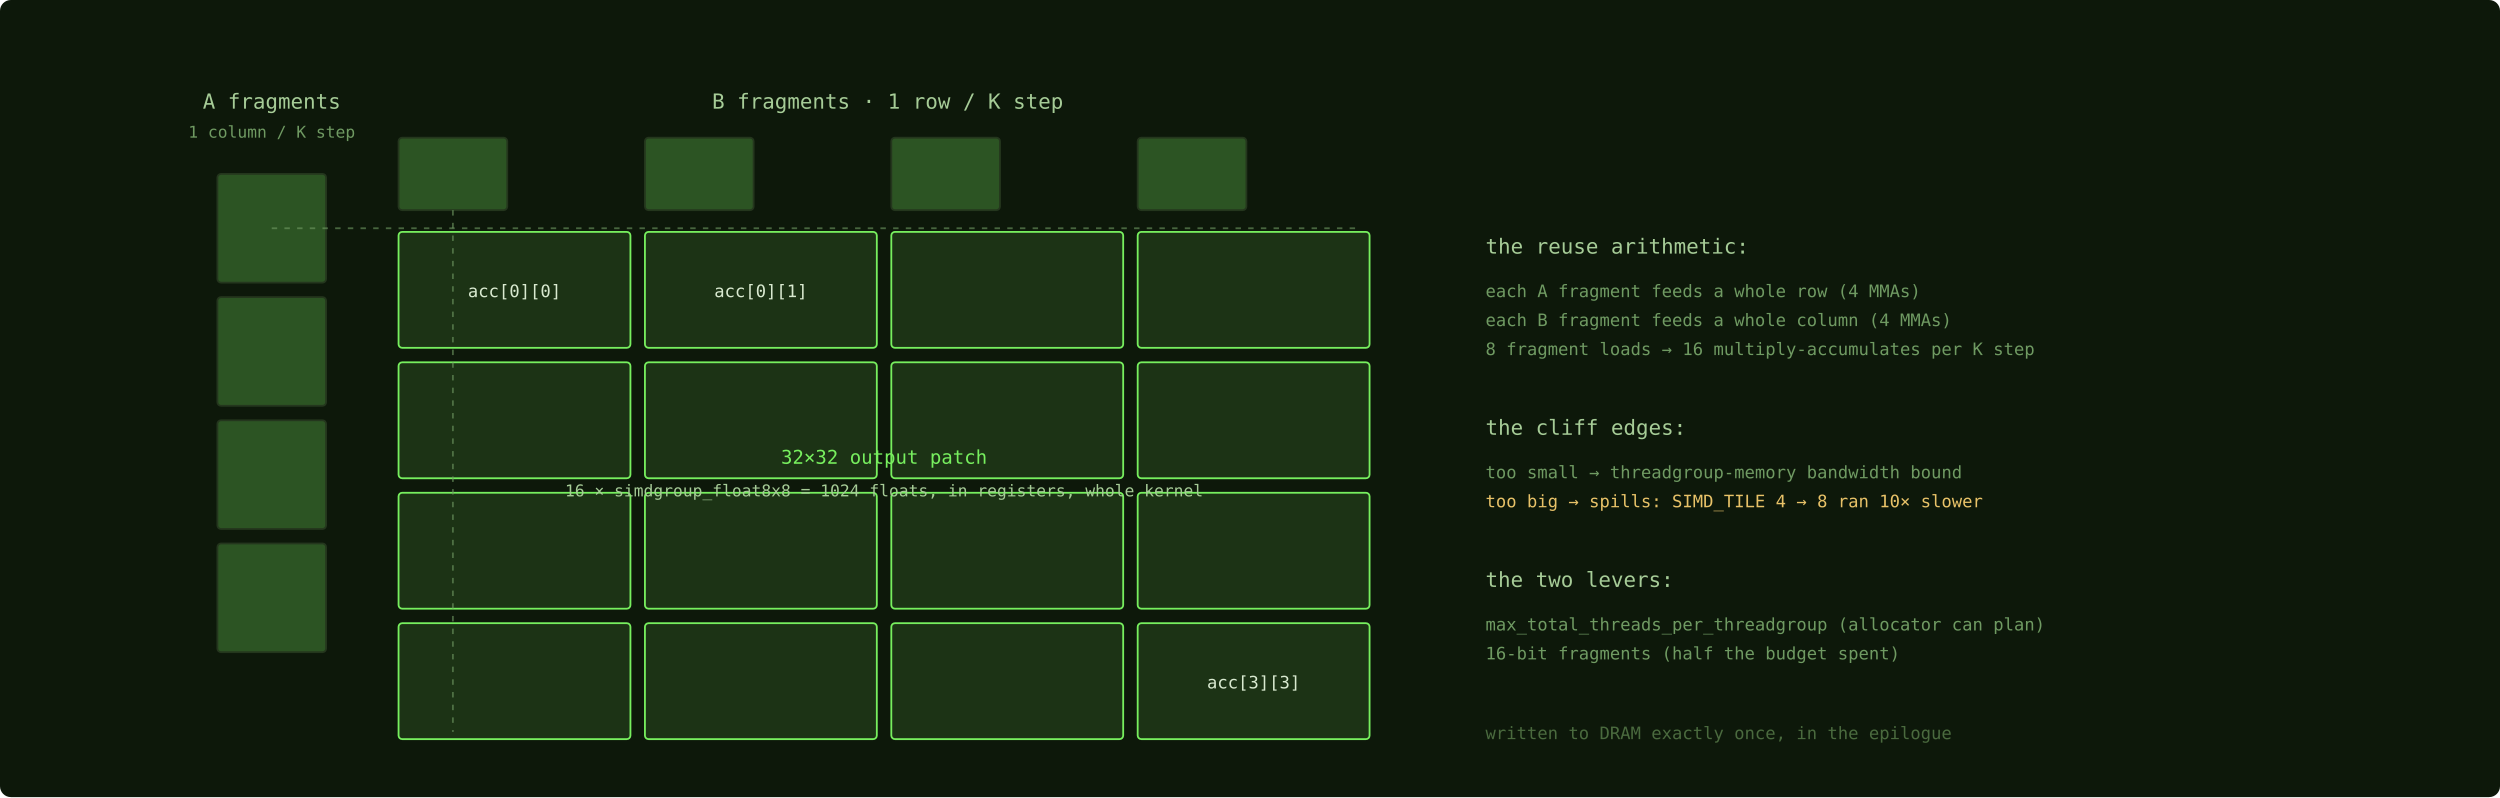
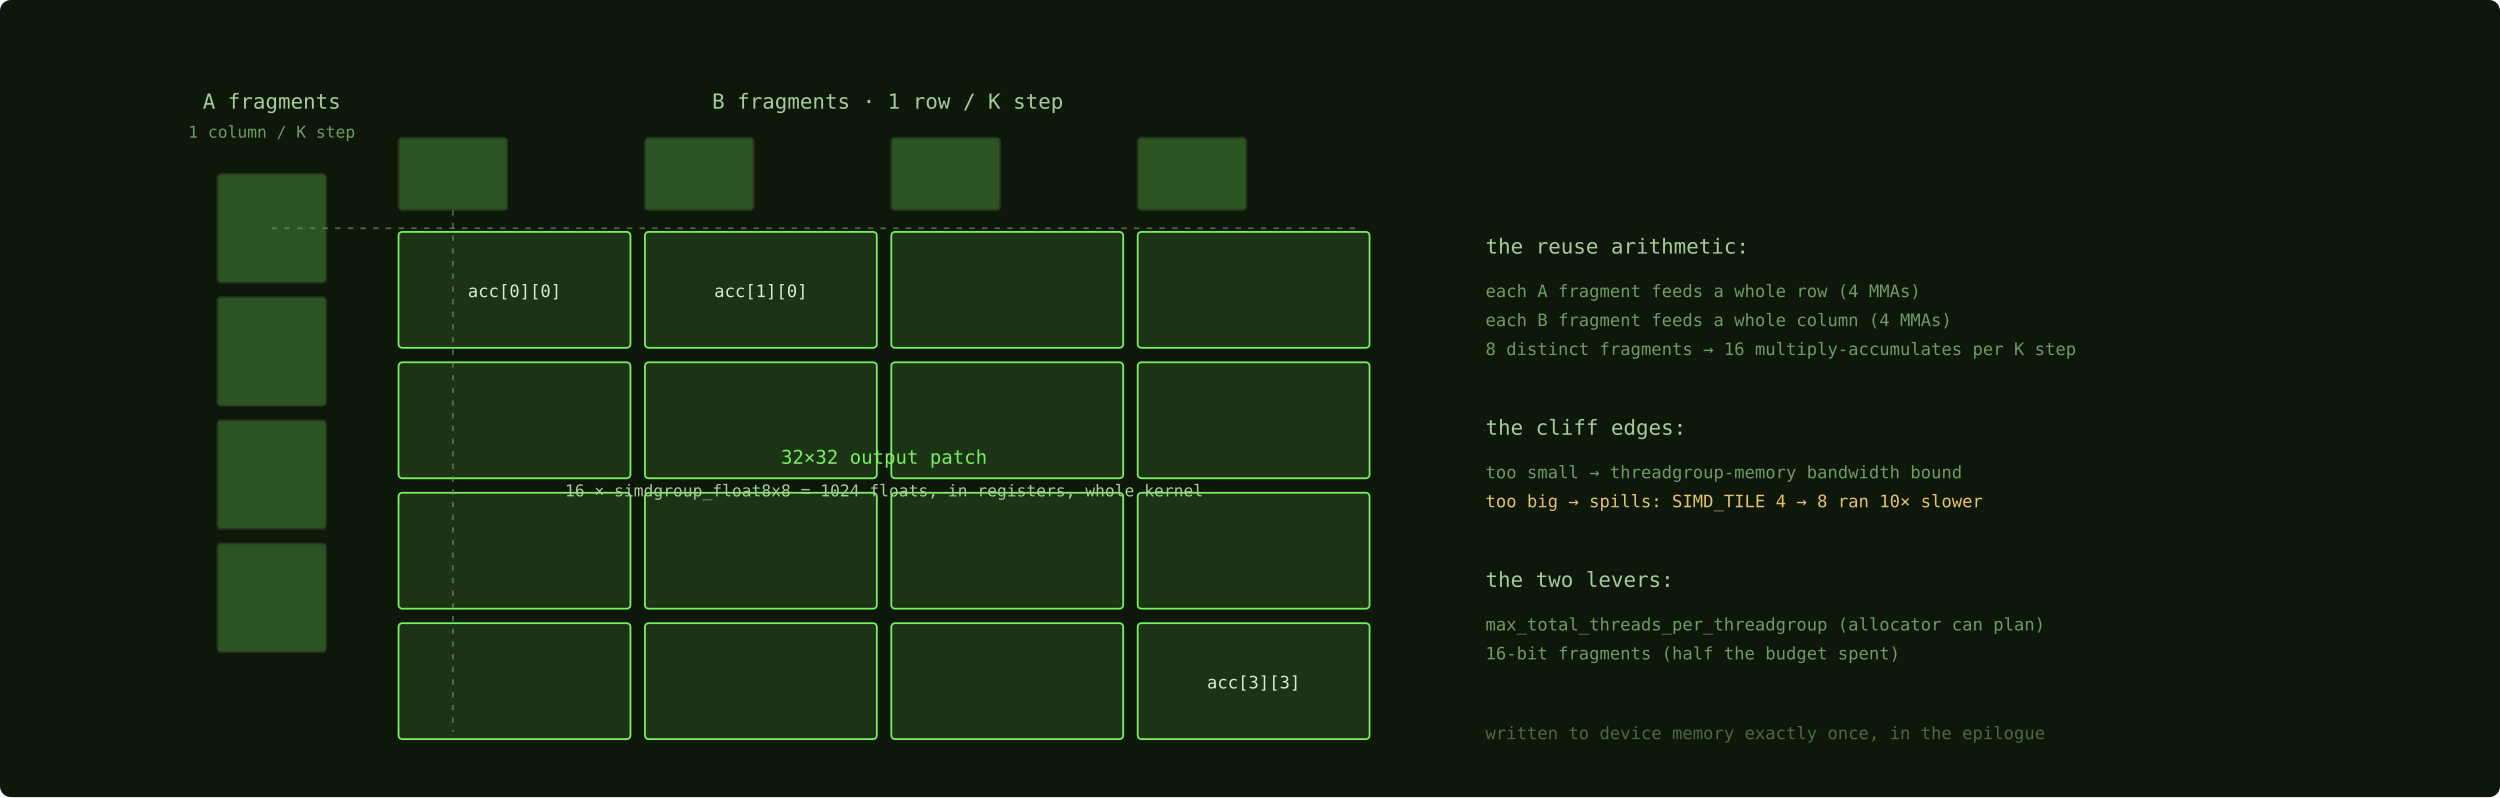
<svg xmlns="http://www.w3.org/2000/svg" viewBox="0 0 1380 440" role="img" aria-label="The accumulator grid: a column of A fragments and a row of B fragments feed a four by four grid of 8x8 accumulator fragments forming one simdgroup's 32x32 output patch, resident in registers for the kernel's lifetime" font-family="Azeret Mono, ui-monospace, Menlo, monospace">
  <rect width="1380" height="440" rx="6" fill="#0d180a" />
  <text x="150" y="60" font-size="11.5" fill="#a6cc97" text-anchor="middle">A fragments</text>
  <text x="150" y="76" font-size="9" fill="#6f9a62" text-anchor="middle">1 column / K step</text>
  <g fill="#2c5423" stroke="#24361d">
    <rect x="120" y="96" width="60" height="60" rx="2" />
    <rect x="120" y="164" width="60" height="60" rx="2" />
    <rect x="120" y="232" width="60" height="60" rx="2" />
    <rect x="120" y="300" width="60" height="60" rx="2" />
  </g>
  <text x="490" y="60" font-size="11.5" fill="#a6cc97" text-anchor="middle">B fragments · 1 row / K step</text>
  <g fill="#2c5423" stroke="#24361d">
    <rect x="220" y="76" width="60" height="40" rx="2" />
    <rect x="356" y="76" width="60" height="40" rx="2" />
    <rect x="492" y="76" width="60" height="40" rx="2" />
    <rect x="628" y="76" width="60" height="40" rx="2" />
  </g>
  <g fill="#1c3315" stroke="#77ef5e">
    <rect x="220" y="128" width="128" height="64" rx="2" />
    <rect x="356" y="128" width="128" height="64" rx="2" />
    <rect x="492" y="128" width="128" height="64" rx="2" />
    <rect x="628" y="128" width="128" height="64" rx="2" />
    <rect x="220" y="200" width="128" height="64" rx="2" />
    <rect x="356" y="200" width="128" height="64" rx="2" />
    <rect x="492" y="200" width="128" height="64" rx="2" />
    <rect x="628" y="200" width="128" height="64" rx="2" />
    <rect x="220" y="272" width="128" height="64" rx="2" />
    <rect x="356" y="272" width="128" height="64" rx="2" />
    <rect x="492" y="272" width="128" height="64" rx="2" />
    <rect x="628" y="272" width="128" height="64" rx="2" />
    <rect x="220" y="344" width="128" height="64" rx="2" />
    <rect x="356" y="344" width="128" height="64" rx="2" />
    <rect x="492" y="344" width="128" height="64" rx="2" />
    <rect x="628" y="344" width="128" height="64" rx="2" />
  </g>
  <text x="284" y="164" font-size="9.5" fill="#d9ead0" text-anchor="middle">acc[0][0]</text>
-   <text x="420" y="164" font-size="9.5" fill="#d9ead0" text-anchor="middle">acc[0][1]</text>
+   <text x="420" y="164" font-size="9.5" fill="#d9ead0" text-anchor="middle">acc[1][0]</text>
  <text x="692" y="380" font-size="9.5" fill="#d9ead0" text-anchor="middle">acc[3][3]</text>
  <text x="488" y="256" font-size="10.5" fill="#77ef5e" text-anchor="middle">32×32 output patch</text>
  <text x="488" y="274" font-size="9" fill="#a6cc97" text-anchor="middle">16 × simdgroup_float8x8 = 1024 floats, in registers, whole kernel</text>
  <g stroke="#6f9a62" stroke-dasharray="3 4">
    <line x1="150" y1="126" x2="748" y2="126" opacity="0.6" />
    <line x1="250" y1="116" x2="250" y2="404" opacity="0.6" />
  </g>
  <text x="820" y="140" font-size="11.5" fill="#a6cc97">the reuse arithmetic:</text>
  <text x="820" y="164" font-size="9.5" fill="#6f9a62">each A fragment feeds a whole row (4 MMAs)</text>
  <text x="820" y="180" font-size="9.5" fill="#6f9a62">each B fragment feeds a whole column (4 MMAs)</text>
-   <text x="820" y="196" font-size="9.5" fill="#6f9a62">8 fragment loads → 16 multiply-accumulates per K step</text>
+   <text x="820" y="196" font-size="9.5" fill="#6f9a62">8 distinct fragments → 16 multiply-accumulates per K step</text>
  <text x="820" y="240" font-size="11.5" fill="#a6cc97">the cliff edges:</text>
  <text x="820" y="264" font-size="9.5" fill="#6f9a62">too small → threadgroup-memory bandwidth bound</text>
  <text x="820" y="280" font-size="9.5" fill="#e8c268">too big → spills: SIMD_TILE 4 → 8 ran 10× slower</text>
  <text x="820" y="324" font-size="11.5" fill="#a6cc97">the two levers:</text>
  <text x="820" y="348" font-size="9.5" fill="#6f9a62">max_total_threads_per_threadgroup (allocator can plan)</text>
  <text x="820" y="364" font-size="9.5" fill="#6f9a62">16-bit fragments (half the budget spent)</text>
-   <text x="820" y="408" font-size="9.5" fill="#4a6a3e">written to DRAM exactly once, in the epilogue</text>
+   <text x="820" y="408" font-size="9.5" fill="#4a6a3e">written to device memory exactly once, in the epilogue</text>
</svg>
